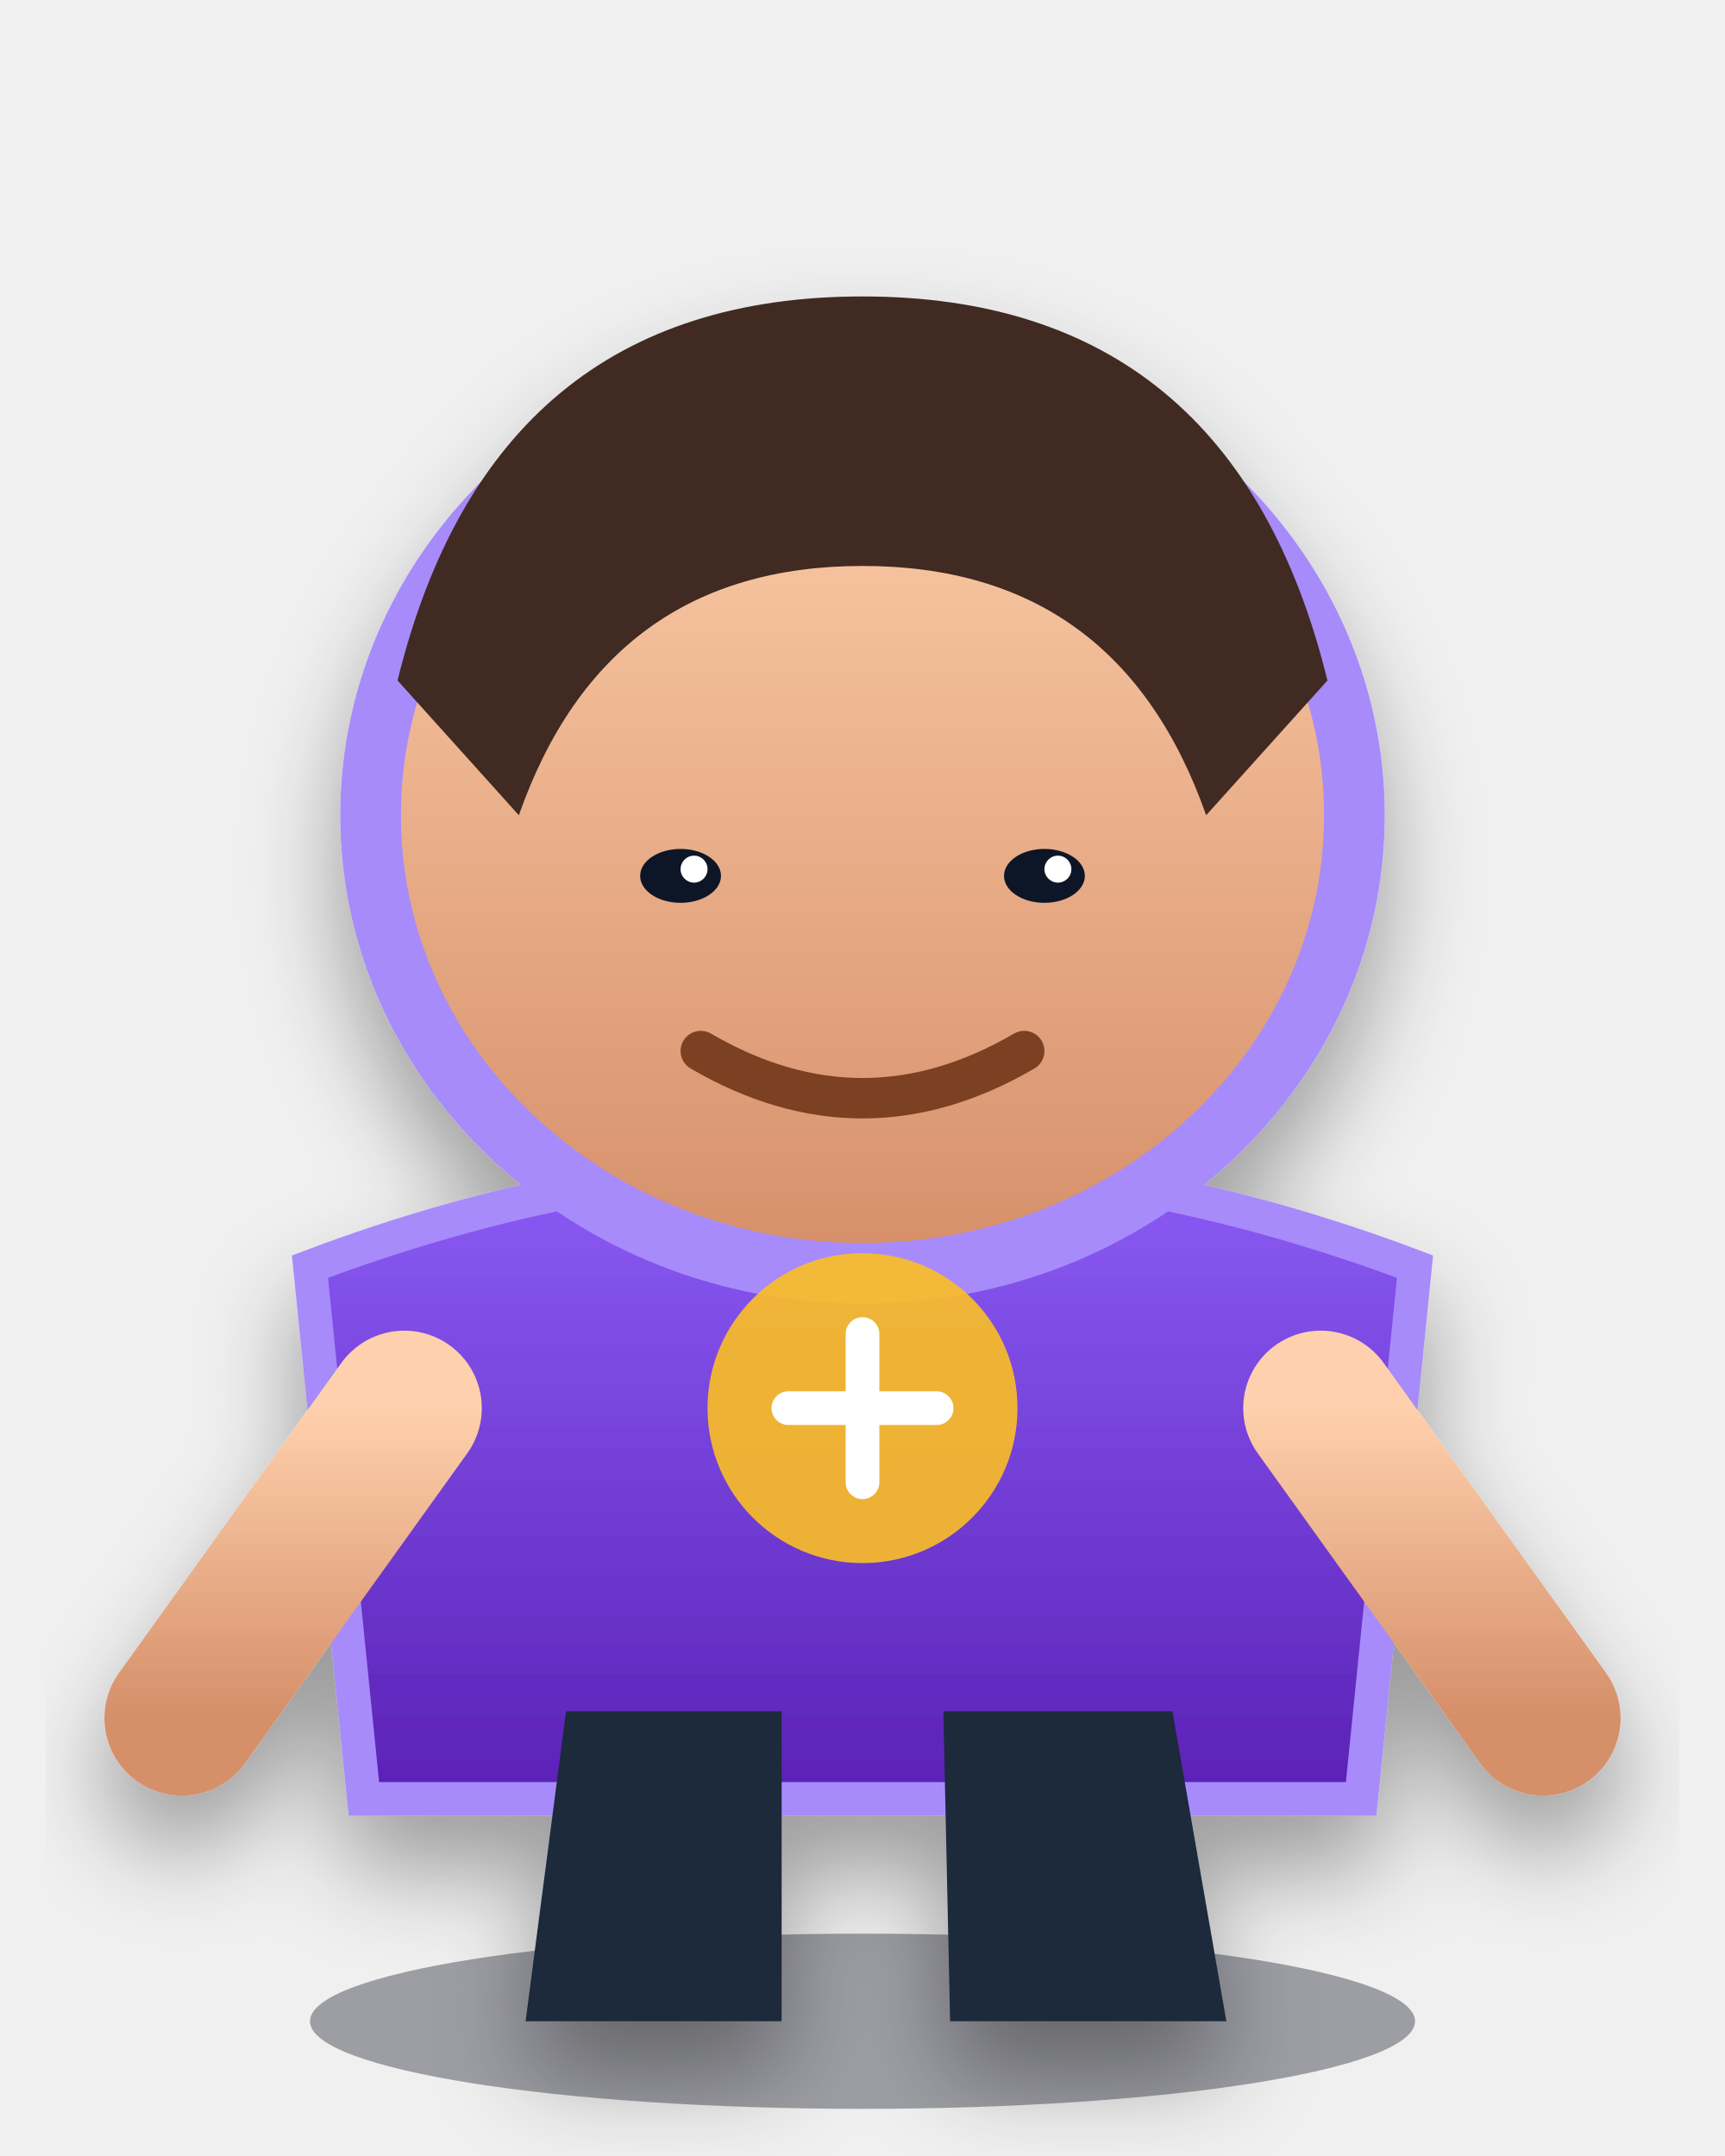
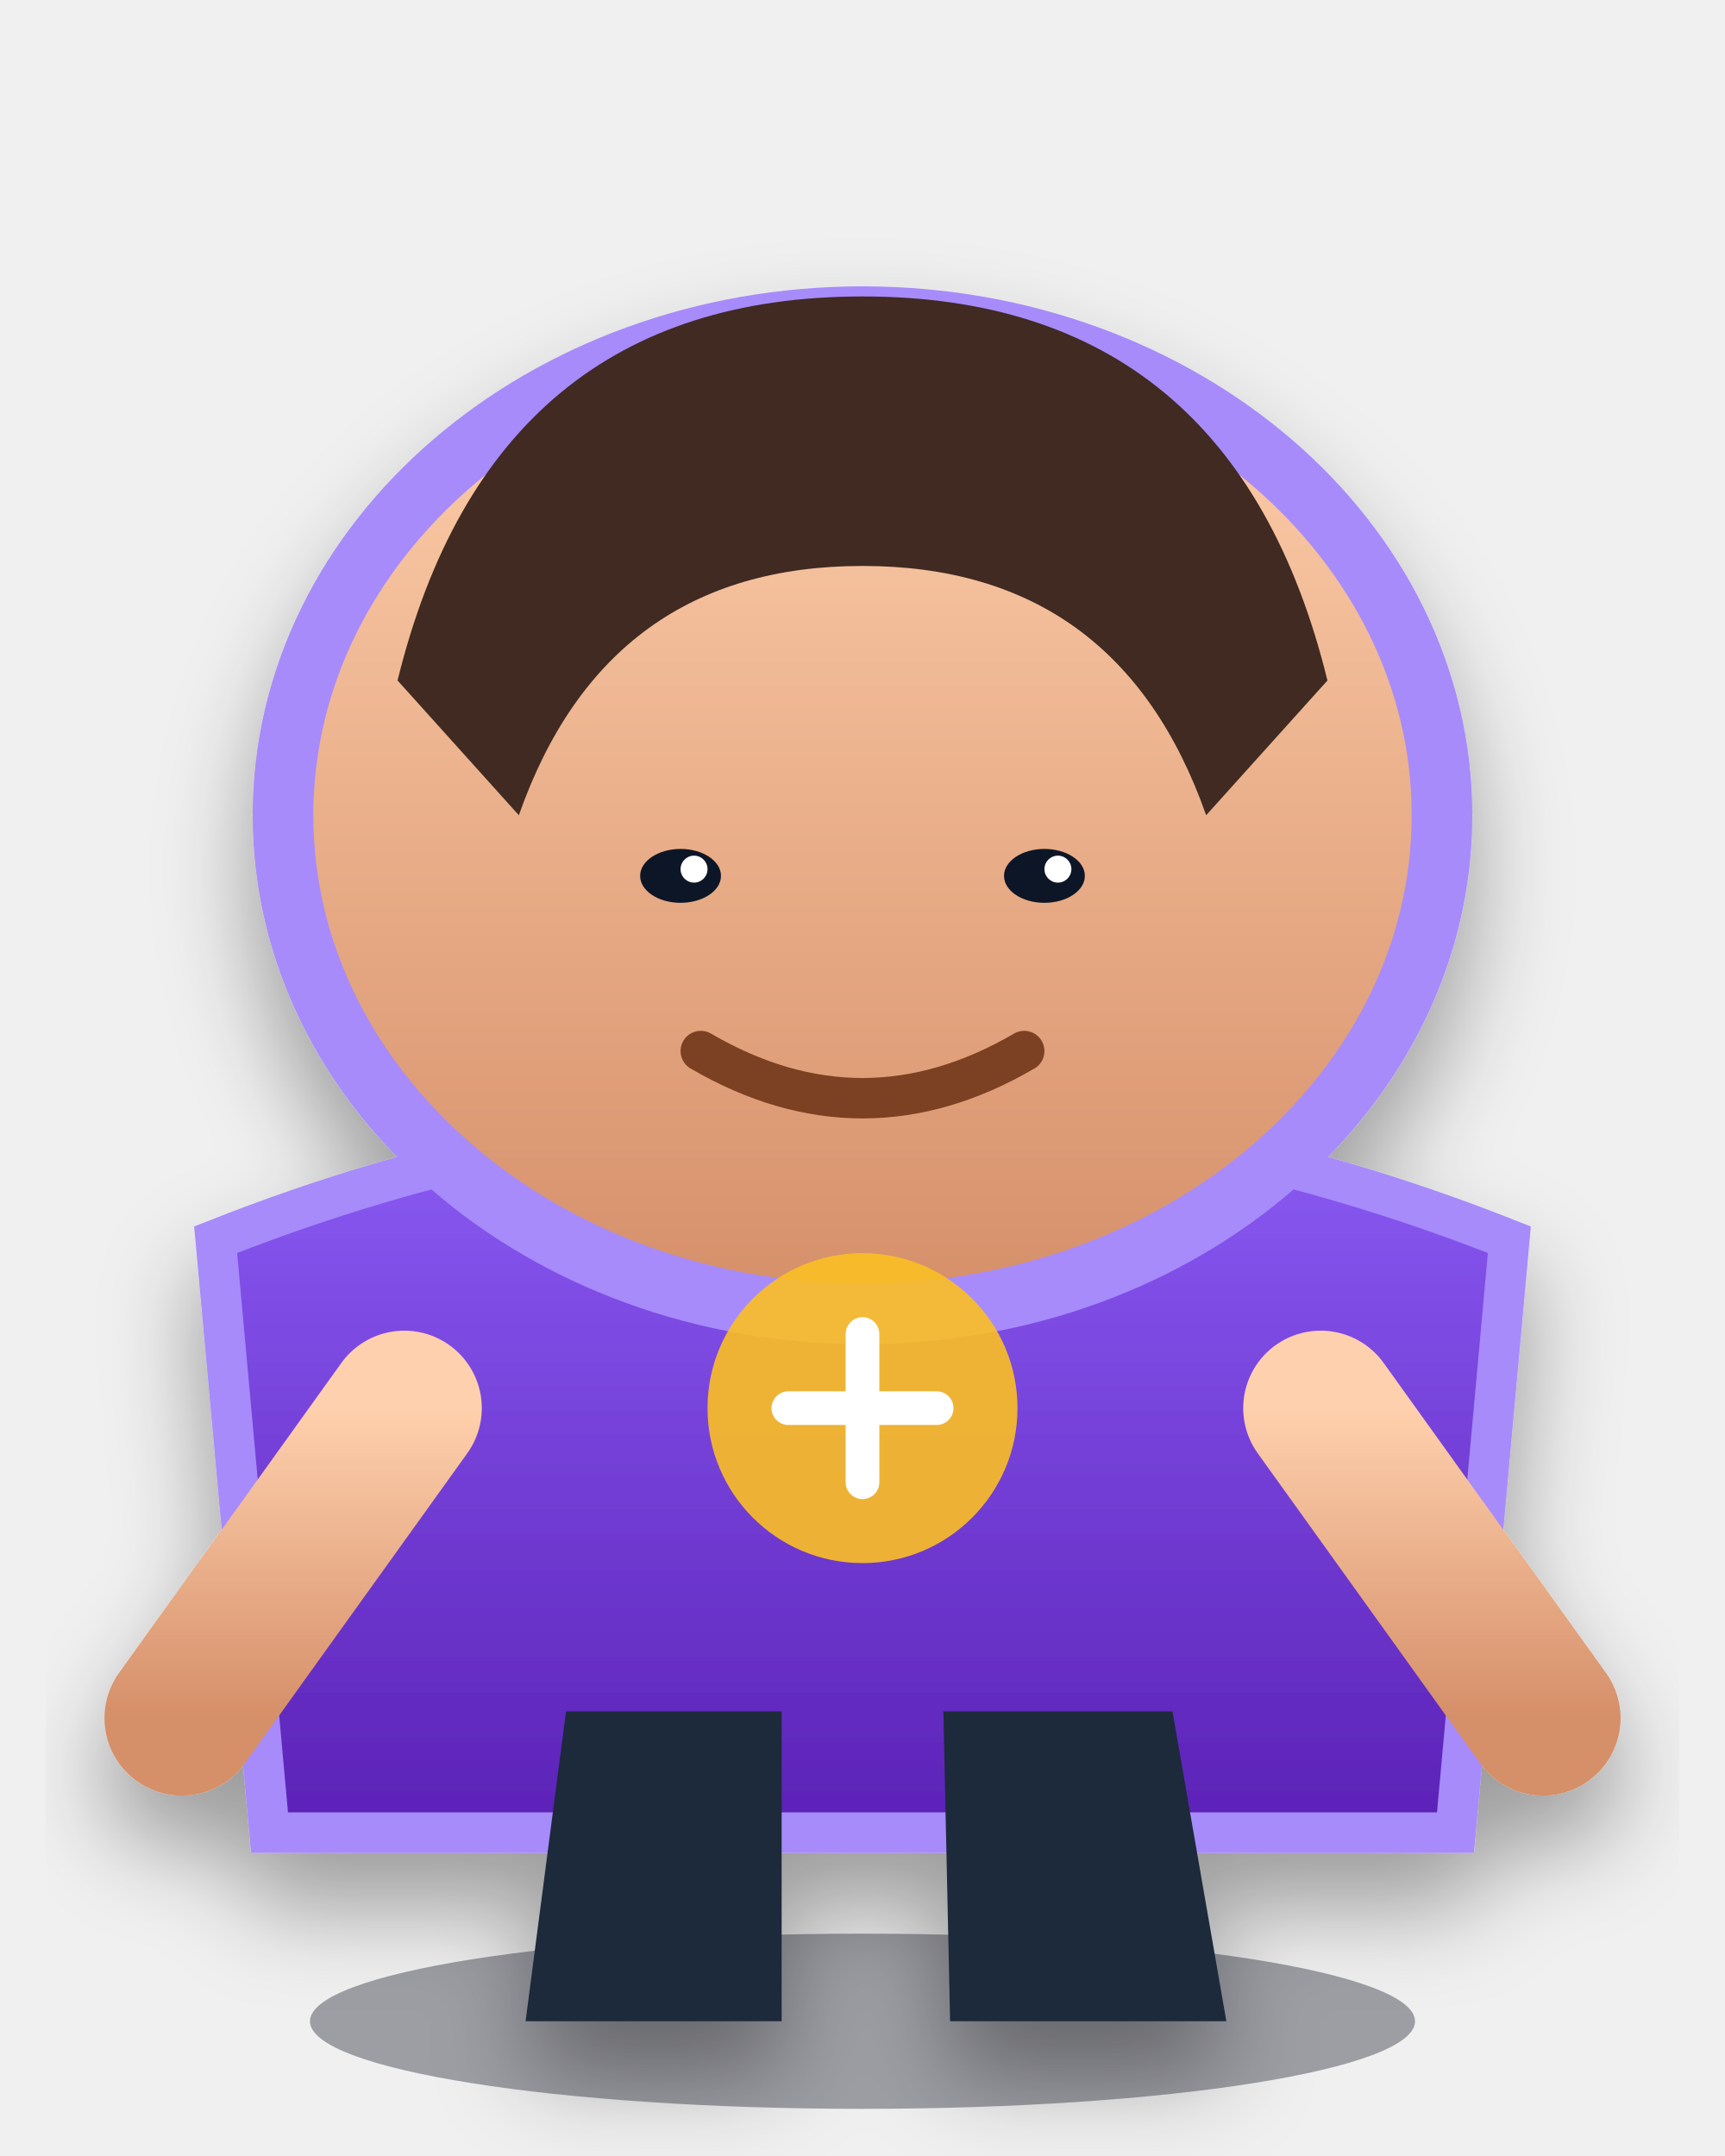
<svg xmlns="http://www.w3.org/2000/svg" width="256" height="320" viewBox="0 0 256 320">
  <defs>
    <linearGradient id="skin" x2="0" y2="1">
      <stop stop-color="#ffd0ad" />
      <stop offset="1" stop-color="#d58f69" />
    </linearGradient>
    <linearGradient id="shirt" x2="0" y2="1">
      <stop stop-color="#8b5cf6" />
      <stop offset="1" stop-color="#5b21b6" />
    </linearGradient>
    <filter id="s">
      <feDropShadow dx="0" dy="8" stdDeviation="7" flood-opacity=".35" />
    </filter>
  </defs>
  <ellipse cx="128" cy="300" rx="82" ry="13" fill="#020617" opacity=".35" />
  <g filter="url(#s)">
-     <path d="M46 188Q128 157 210 188l-8 79H54z" fill="url(#shirt)" stroke="#a78bfa" stroke-width="5" />
+     <path d="M32 184Q128 146 224 184l-8 88H40z" fill="url(#shirt)" stroke="#a78bfa" stroke-width="6" />
    <path d="M84 254h32v46H78zM140 254h34l8 46h-41z" fill="#1e293b" />
    <path d="M60 209L27 255M196 209l33 46" stroke="url(#skin)" stroke-width="23" stroke-linecap="round" />
-     <ellipse cx="128" cy="121" rx="73" ry="68" fill="url(#skin)" stroke="#a78bfa" stroke-width="9" />
+     <ellipse cx="128" cy="121" rx="86" ry="74" fill="url(#skin)" stroke="#a78bfa" stroke-width="9" />
    <path d="M59 101q14-57 69-57t69 57l-18 20q-13-37-51-37t-51 37z" fill="#3f2b20" />
    <ellipse cx="101" cy="130" rx="6" ry="4" fill="#111827" />
    <ellipse cx="155" cy="130" rx="6" ry="4" fill="#111827" />
    <circle cx="103" cy="129" r="2" fill="#fff" />
    <circle cx="157" cy="129" r="2" fill="#fff" />
    <path d="M104 156q24 14 48 0" fill="none" stroke="#7c3f20" stroke-width="6" stroke-linecap="round" />
    <circle cx="128" cy="209" r="23" fill="#fbbf24" opacity=".9" />
    <path d="M117 209h22M128 198v22" stroke="#fff" stroke-width="5" stroke-linecap="round" />
  </g>
</svg>
